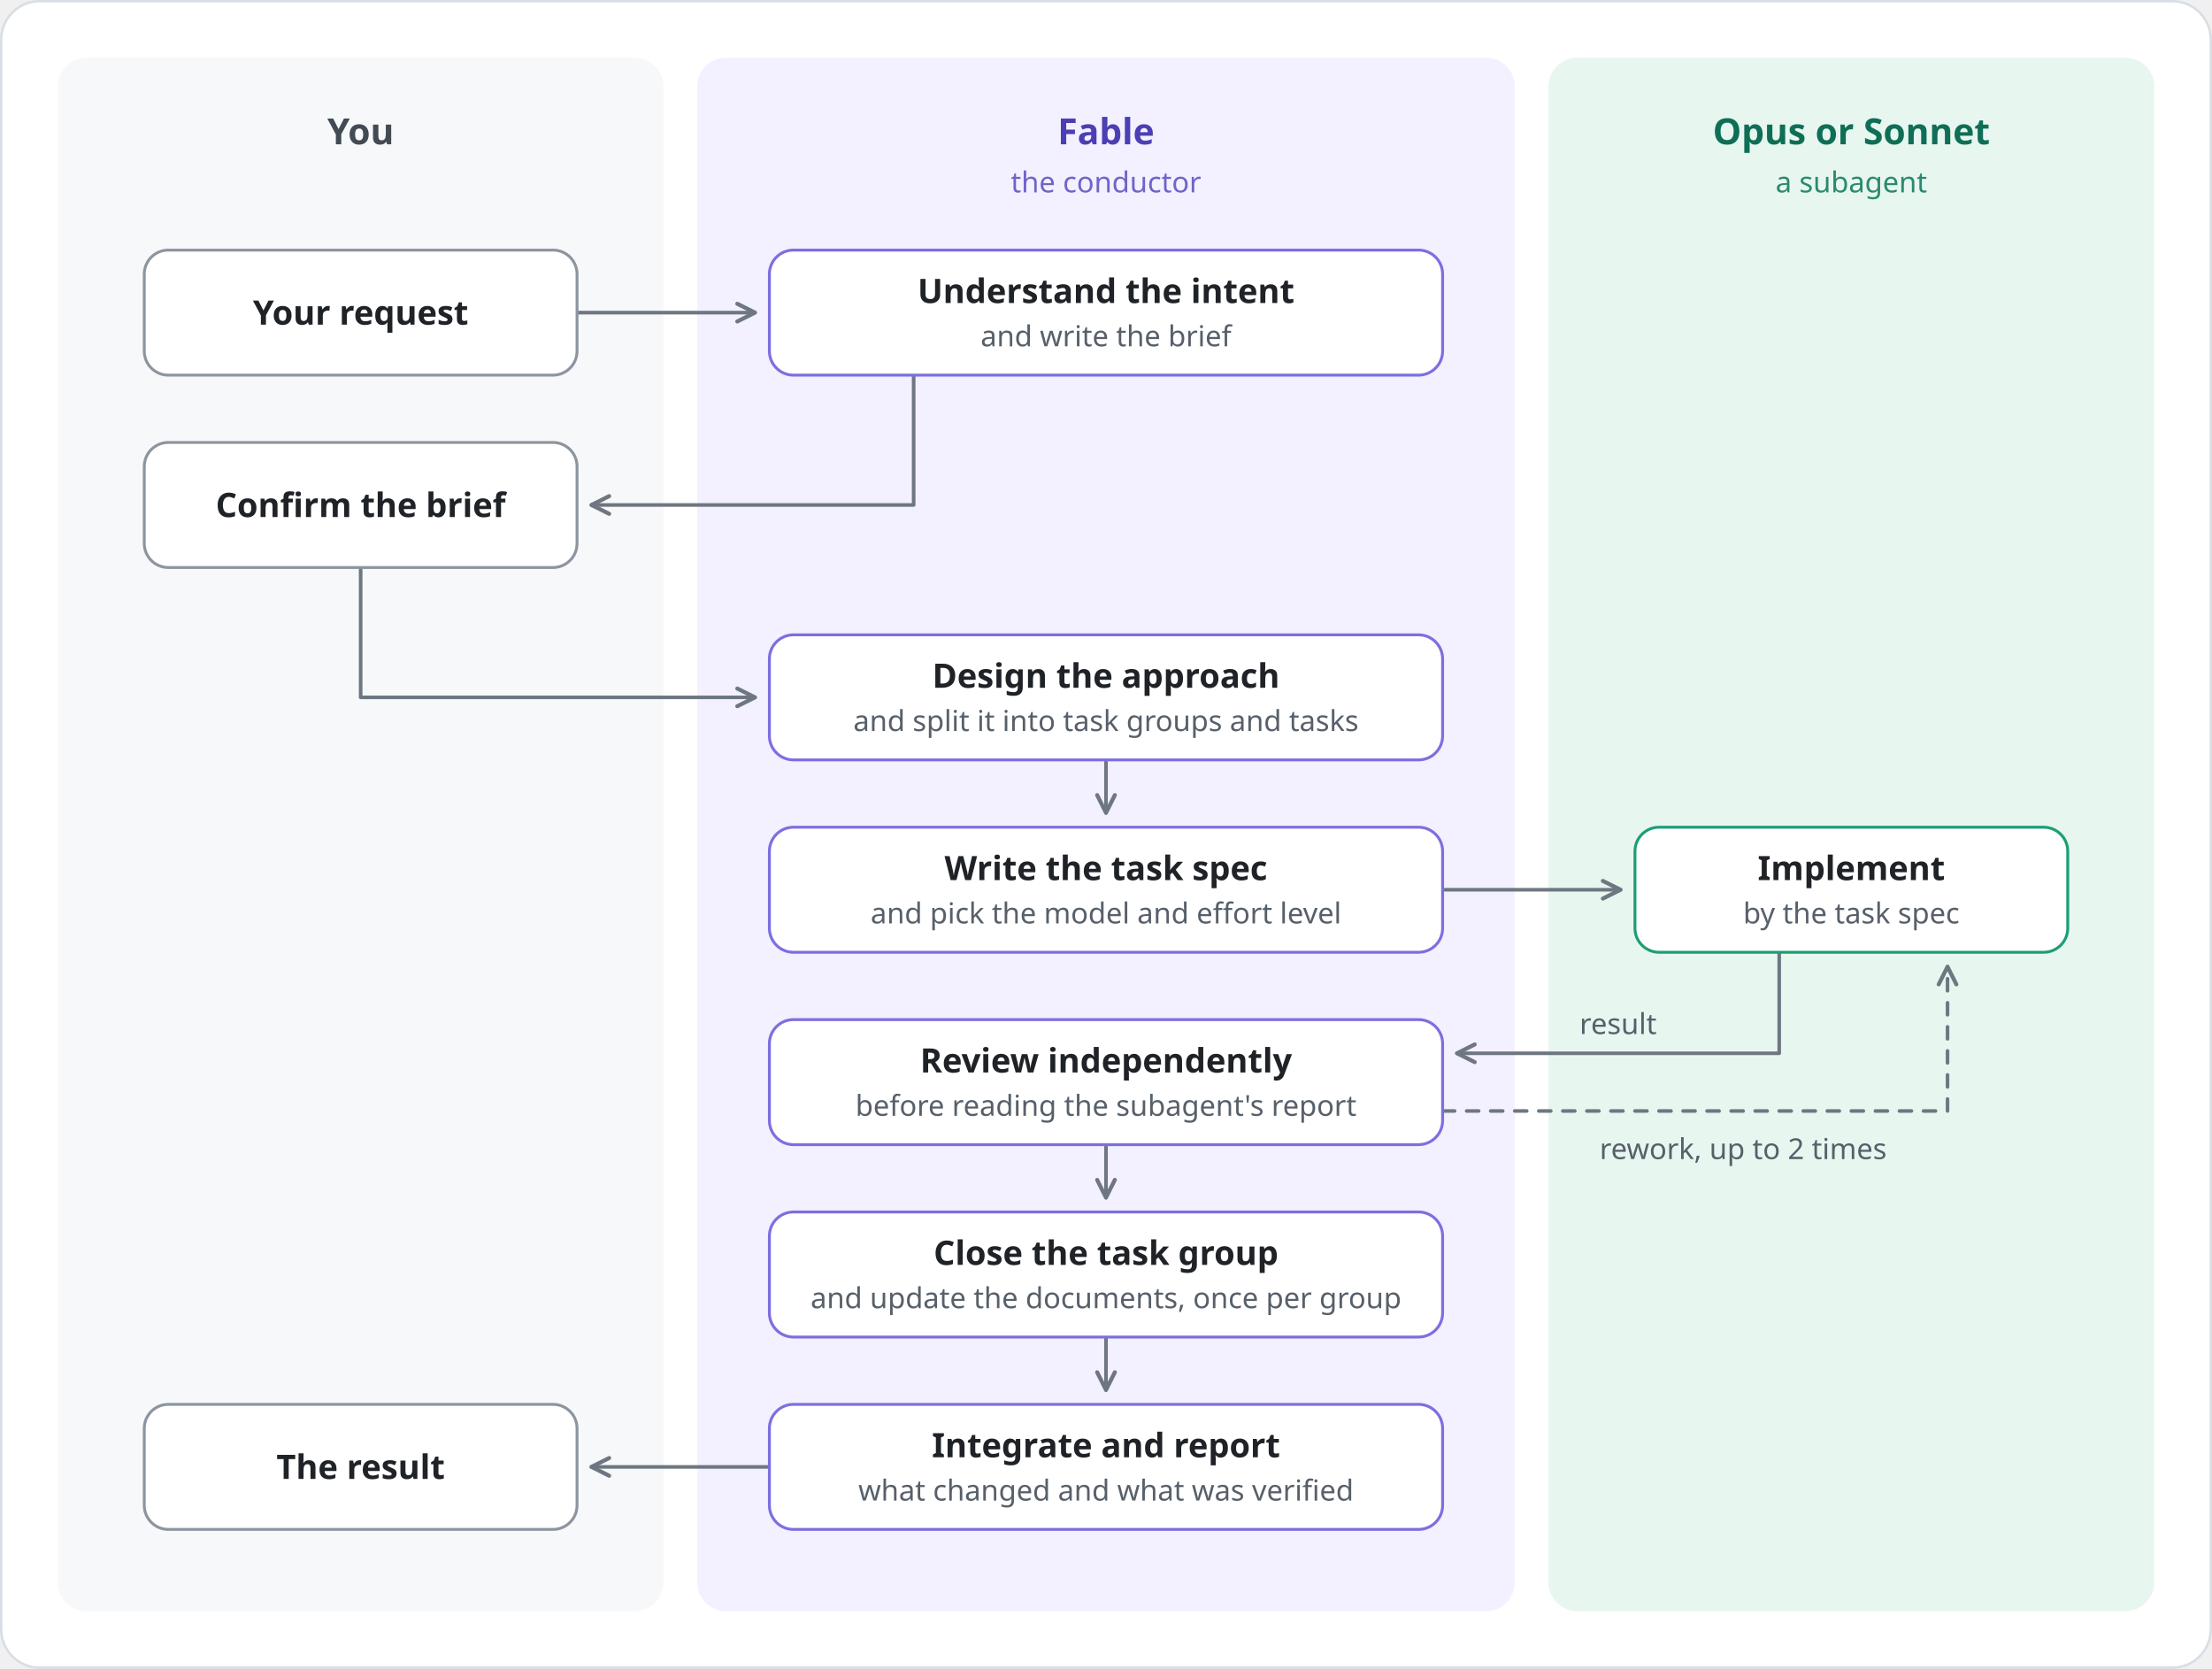
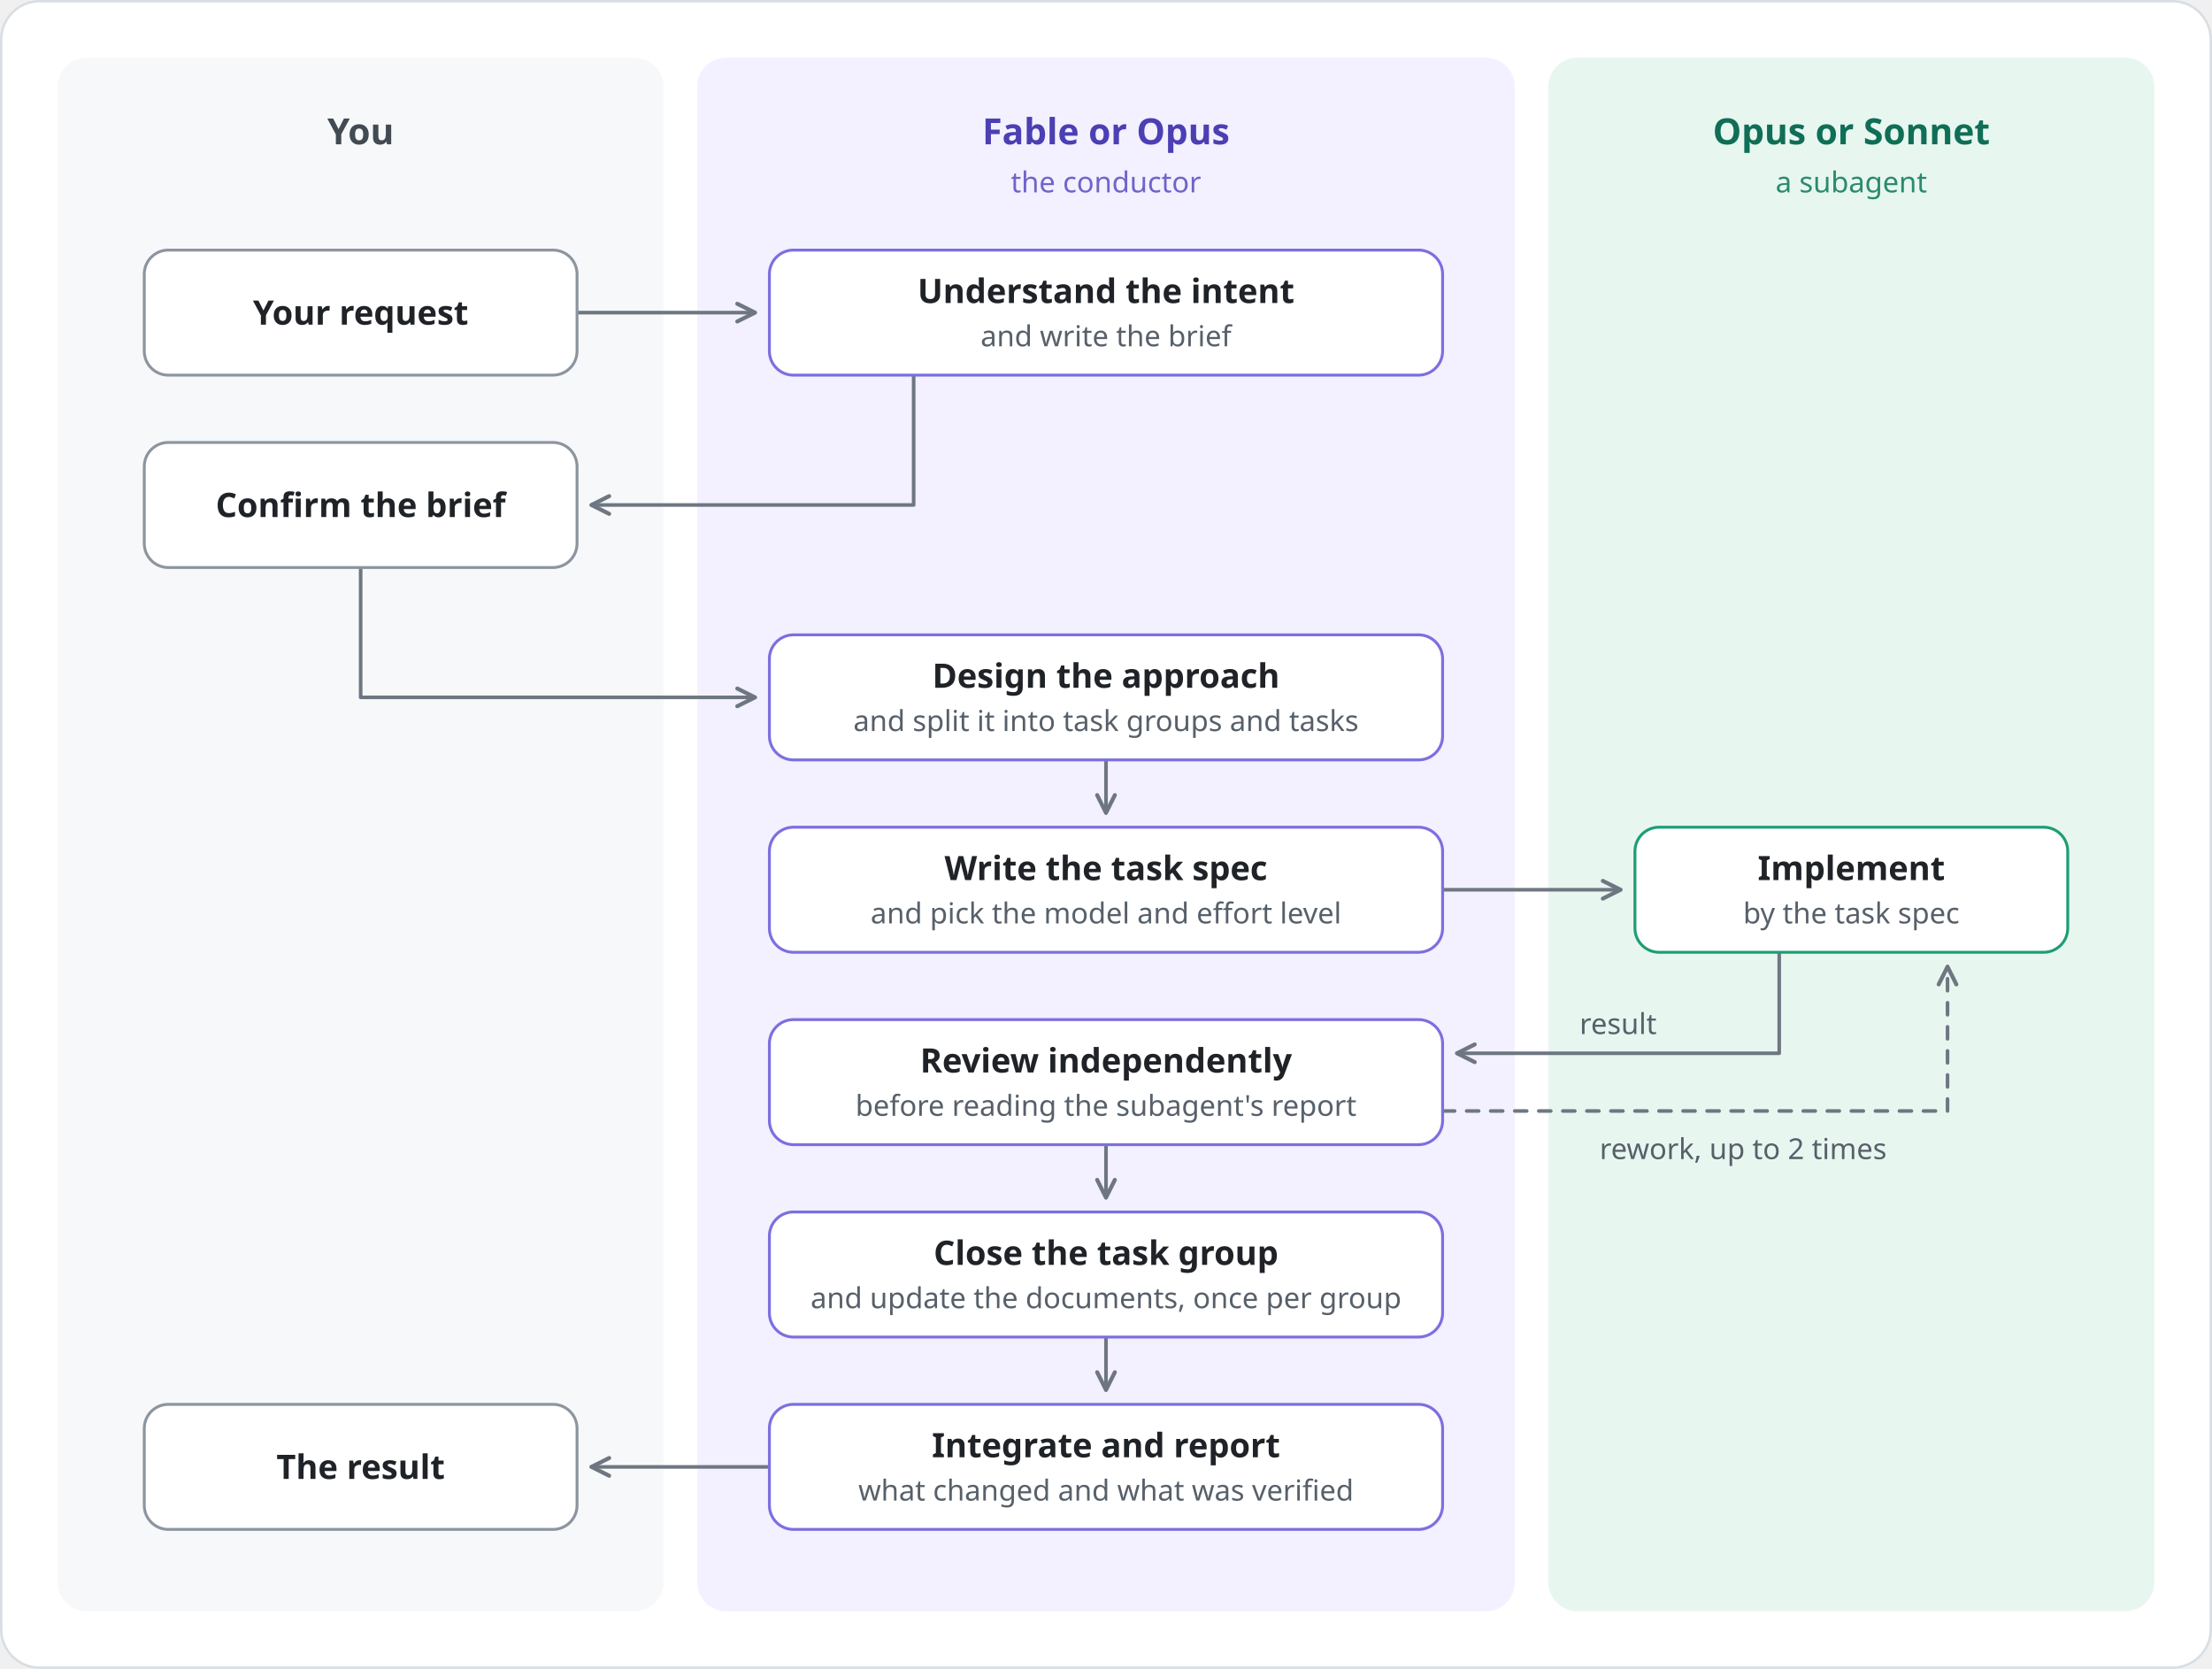
<svg xmlns="http://www.w3.org/2000/svg" viewBox="0 0 920 694" width="920" font-family="-apple-system, BlinkMacSystemFont, 'Segoe UI', 'Noto Sans', Helvetica, Arial, sans-serif" role="img" aria-labelledby="t d">
  <defs>
    <marker id="a" viewBox="0 0 10 10" refX="8.5" refY="5" markerWidth="7" markerHeight="7" orient="auto-start-reverse">
      <path d="M1.5 1.5 L8.5 5 L1.5 8.5" fill="none" stroke="#6E7781" stroke-width="1.6" stroke-linecap="round" stroke-linejoin="round" />
    </marker>
  </defs>
  <rect x="0.5" y="0.5" width="919" height="693" rx="16" fill="#FFFFFF" stroke="#D8DEE4" />
  <rect x="24" y="24" width="252" height="646" rx="12" fill="#F6F8FA" />
  <rect x="290" y="24" width="340" height="646" rx="12" fill="#F3F0FF" />
  <rect x="644" y="24" width="252" height="646" rx="12" fill="#E8F6F0" />
  <text x="150" y="60" text-anchor="middle" font-size="15" font-weight="600" fill="#424A53">You</text>
-   <text x="460" y="60" text-anchor="middle" font-size="15" font-weight="600" fill="#4B3FB3">Fable</text>
+   <text x="460" y="60" text-anchor="middle" font-size="15" font-weight="600" fill="#4B3FB3">Fable or Opus</text>
  <text x="460" y="80" text-anchor="middle" font-size="12" fill="#6F64C9">the conductor</text>
  <text x="770" y="60" text-anchor="middle" font-size="15" font-weight="600" fill="#0F6E56">Opus or Sonnet</text>
  <text x="770" y="80" text-anchor="middle" font-size="12" fill="#2B8A6E">a subagent</text>
  <g fill="none" stroke="#6E7781" stroke-width="1.5" stroke-linecap="round" stroke-linejoin="round" marker-end="url(#a)">
    <path d="M240 130 H314" />
    <path d="M380 156 V210 H246" />
    <path d="M150 236 V290 H314" />
    <path d="M460 316 V338" />
    <path d="M600 370 H674" />
    <path d="M740 396 V438 H606" />
    <path d="M600 462 H810 V402" stroke-dasharray="5 5" />
    <path d="M460 476 V498" />
    <path d="M460 556 V578" />
    <path d="M320 610 H246" />
  </g>
  <g font-size="12" fill="#57606A" text-anchor="middle">
    <text x="673" y="430">result</text>
    <text x="725" y="482">rework, up to 2 times</text>
  </g>
  <g fill="#FFFFFF" stroke="#8C959F" stroke-width="1.2">
    <rect x="60" y="104" width="180" height="52" rx="10" />
    <rect x="60" y="184" width="180" height="52" rx="10" />
    <rect x="60" y="584" width="180" height="52" rx="10" />
  </g>
  <g fill="#FFFFFF" stroke="#7C6FE0" stroke-width="1.2">
    <rect x="320" y="104" width="280" height="52" rx="10" />
    <rect x="320" y="264" width="280" height="52" rx="10" />
    <rect x="320" y="344" width="280" height="52" rx="10" />
    <rect x="320" y="424" width="280" height="52" rx="10" />
    <rect x="320" y="504" width="280" height="52" rx="10" />
    <rect x="320" y="584" width="280" height="52" rx="10" />
  </g>
  <rect x="680" y="344" width="180" height="52" rx="10" fill="#FFFFFF" stroke="#1D9E75" stroke-width="1.2" />
  <g text-anchor="middle" font-size="14" font-weight="600" fill="#1F2328">
    <text x="150" y="135">Your request</text>
    <text x="150" y="215">Confirm the brief</text>
    <text x="150" y="615">The result</text>
    <text x="460" y="126">Understand the intent</text>
    <text x="460" y="286">Design the approach</text>
    <text x="460" y="366">Write the task spec</text>
    <text x="460" y="446">Review independently</text>
    <text x="460" y="526">Close the task group</text>
    <text x="460" y="606">Integrate and report</text>
    <text x="770" y="366">Implement</text>
  </g>
  <g text-anchor="middle" font-size="12" fill="#57606A">
    <text x="460" y="144">and write the brief</text>
    <text x="460" y="304">and split it into task groups and tasks</text>
    <text x="460" y="384">and pick the model and effort level</text>
    <text x="460" y="464">before reading the subagent's report</text>
    <text x="460" y="544">and update the documents, once per group</text>
    <text x="460" y="624">what changed and what was verified</text>
    <text x="770" y="384">by the task spec</text>
  </g>
</svg>
